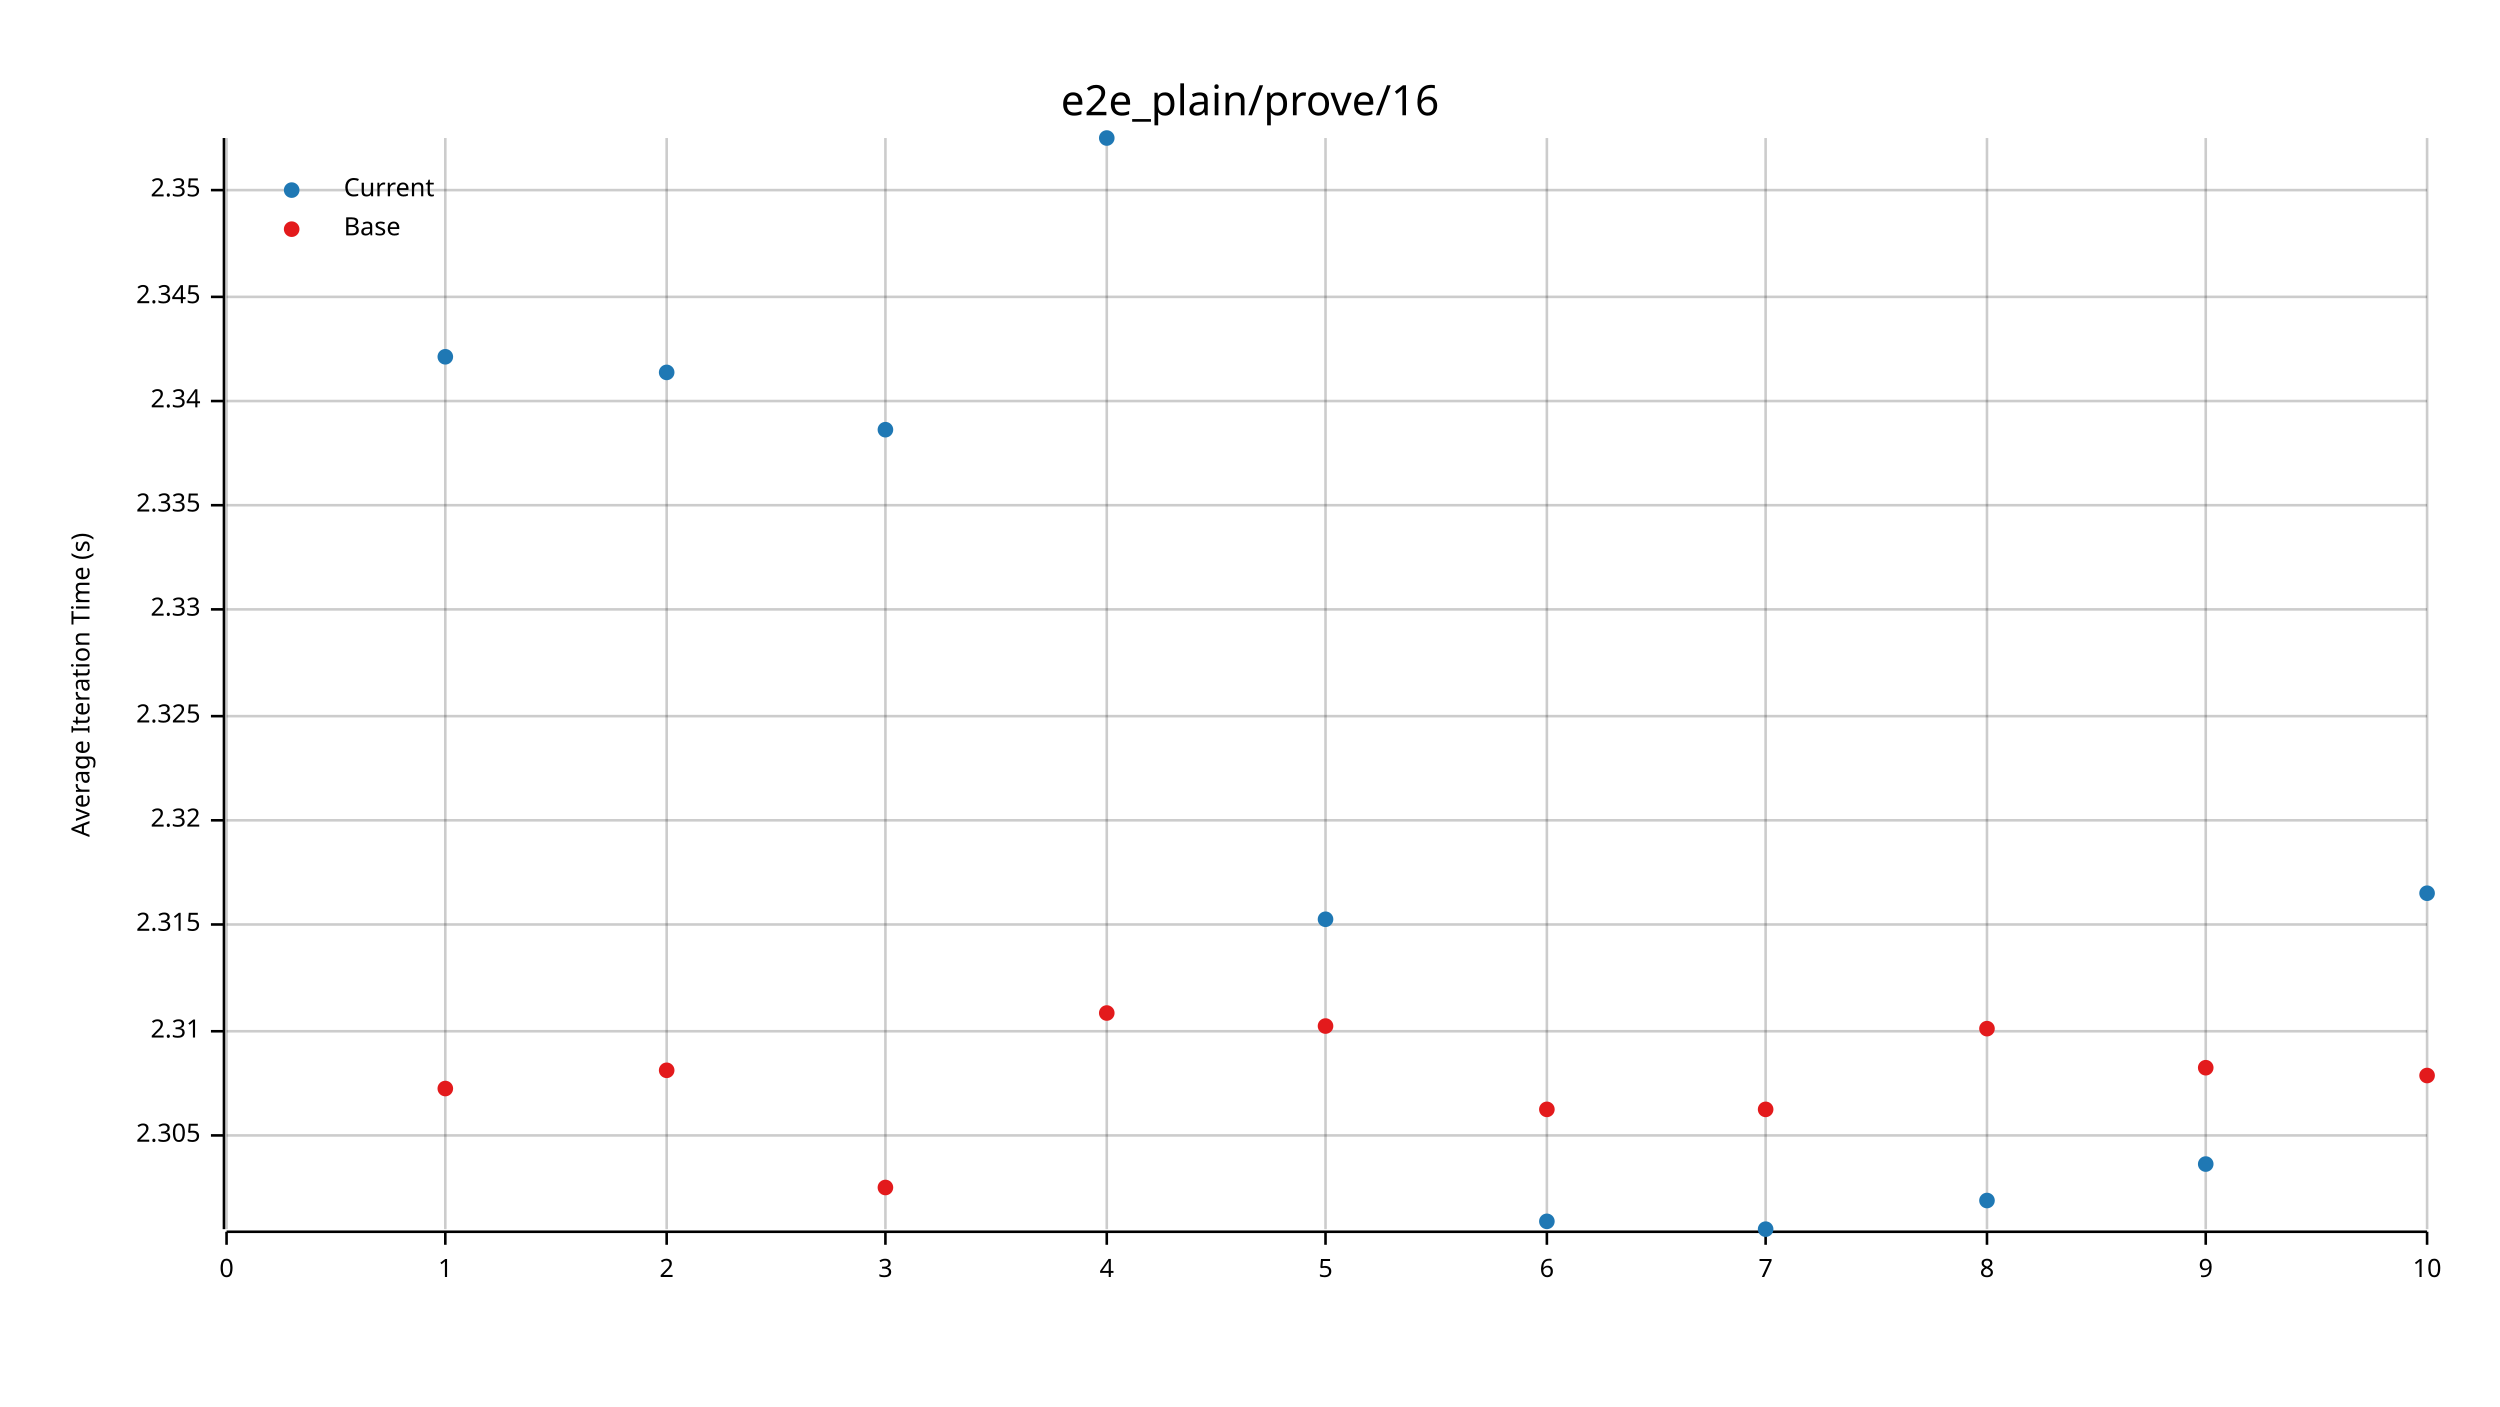
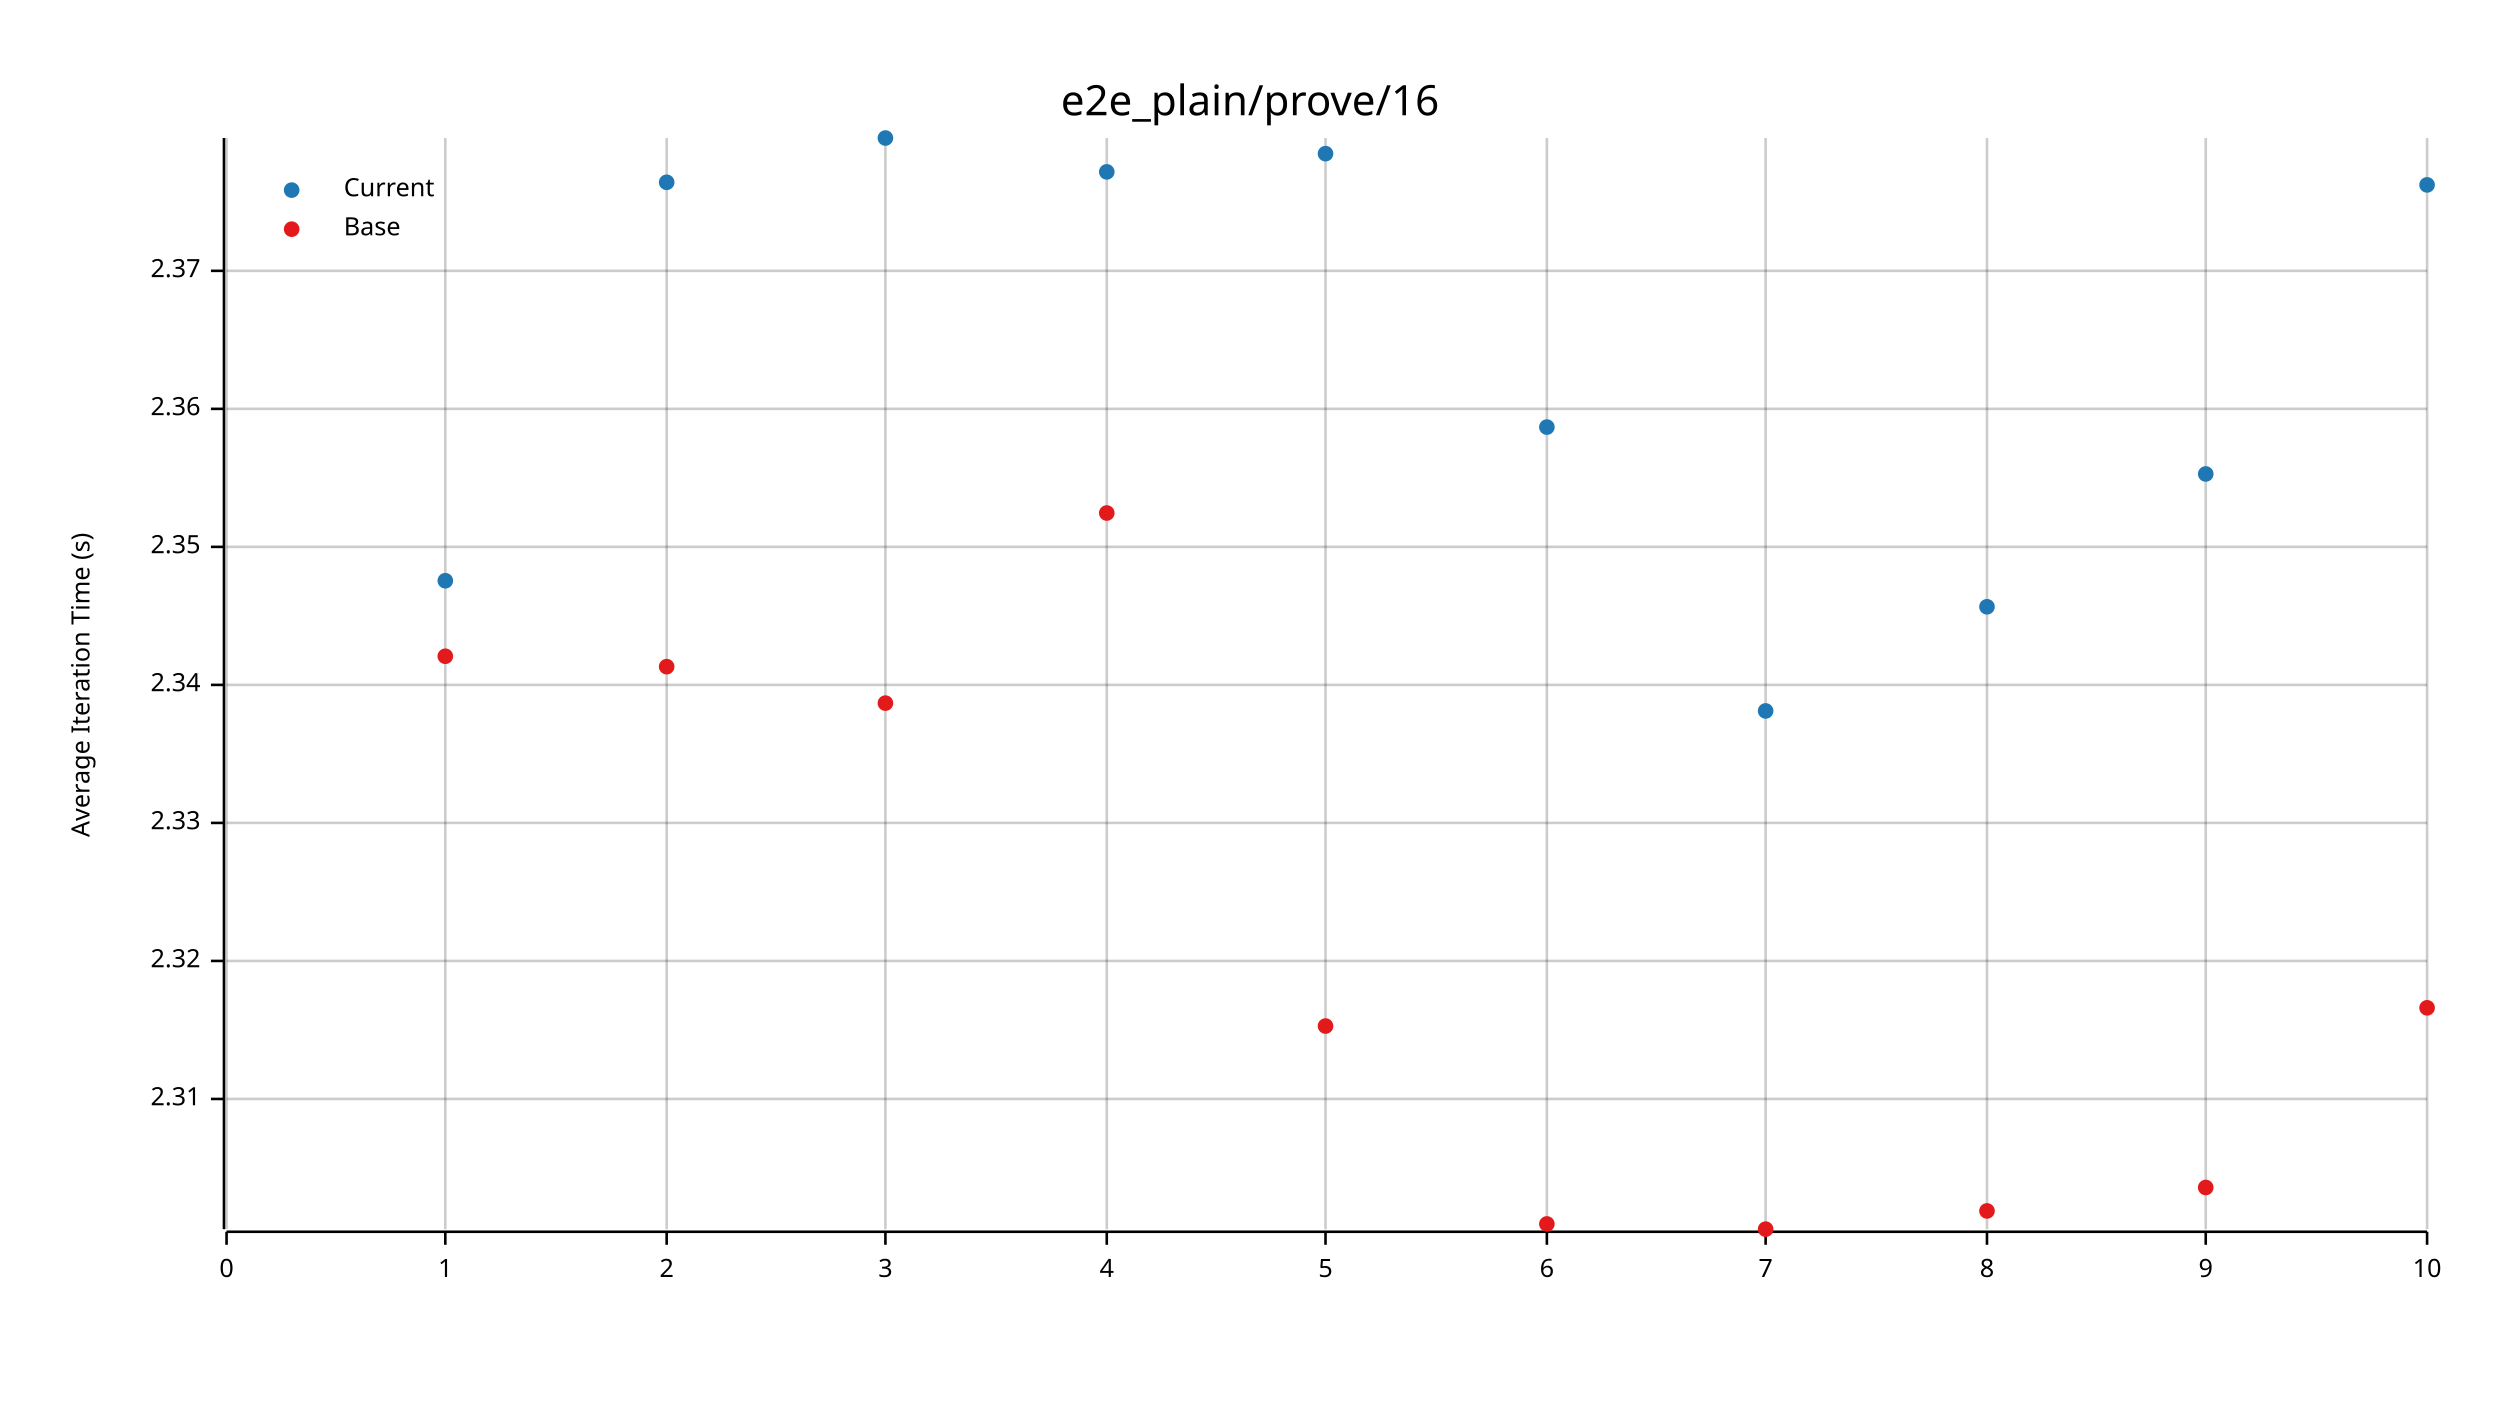
<svg xmlns="http://www.w3.org/2000/svg" width="960" height="540" viewBox="0 0 960 540">
  <text x="480" y="32" dy="0.76em" text-anchor="middle" font-family="sans-serif" font-size="16.129" opacity="1" fill="#000000">
e2e_plain/prove/16
</text>
  <text x="27" y="263" dy="0.76em" text-anchor="middle" font-family="sans-serif" font-size="9.677" opacity="1" fill="#000000" transform="rotate(270, 27, 263)">
Average Iteration Time (s)
</text>
  <line opacity="0.2" stroke="#000000" stroke-width="1" x1="87" y1="472" x2="87" y2="53" />
  <line opacity="0.2" stroke="#000000" stroke-width="1" x1="171" y1="472" x2="171" y2="53" />
  <line opacity="0.2" stroke="#000000" stroke-width="1" x1="256" y1="472" x2="256" y2="53" />
  <line opacity="0.2" stroke="#000000" stroke-width="1" x1="340" y1="472" x2="340" y2="53" />
  <line opacity="0.2" stroke="#000000" stroke-width="1" x1="425" y1="472" x2="425" y2="53" />
  <line opacity="0.2" stroke="#000000" stroke-width="1" x1="509" y1="472" x2="509" y2="53" />
  <line opacity="0.2" stroke="#000000" stroke-width="1" x1="594" y1="472" x2="594" y2="53" />
  <line opacity="0.2" stroke="#000000" stroke-width="1" x1="678" y1="472" x2="678" y2="53" />
  <line opacity="0.2" stroke="#000000" stroke-width="1" x1="763" y1="472" x2="763" y2="53" />
  <line opacity="0.2" stroke="#000000" stroke-width="1" x1="847" y1="472" x2="847" y2="53" />
  <line opacity="0.2" stroke="#000000" stroke-width="1" x1="932" y1="472" x2="932" y2="53" />
-   <line opacity="0.2" stroke="#000000" stroke-width="1" x1="87" y1="436" x2="932" y2="436" />
-   <line opacity="0.2" stroke="#000000" stroke-width="1" x1="87" y1="396" x2="932" y2="396" />
-   <line opacity="0.2" stroke="#000000" stroke-width="1" x1="87" y1="355" x2="932" y2="355" />
-   <line opacity="0.2" stroke="#000000" stroke-width="1" x1="87" y1="315" x2="932" y2="315" />
-   <line opacity="0.2" stroke="#000000" stroke-width="1" x1="87" y1="275" x2="932" y2="275" />
-   <line opacity="0.2" stroke="#000000" stroke-width="1" x1="87" y1="234" x2="932" y2="234" />
-   <line opacity="0.2" stroke="#000000" stroke-width="1" x1="87" y1="194" x2="932" y2="194" />
-   <line opacity="0.2" stroke="#000000" stroke-width="1" x1="87" y1="154" x2="932" y2="154" />
-   <line opacity="0.2" stroke="#000000" stroke-width="1" x1="87" y1="114" x2="932" y2="114" />
-   <line opacity="0.2" stroke="#000000" stroke-width="1" x1="87" y1="73" x2="932" y2="73" />
+   <line opacity="0.2" stroke="#000000" stroke-width="1" x1="87" y1="422" x2="932" y2="422" />
+   <line opacity="0.2" stroke="#000000" stroke-width="1" x1="87" y1="369" x2="932" y2="369" />
+   <line opacity="0.2" stroke="#000000" stroke-width="1" x1="87" y1="316" x2="932" y2="316" />
+   <line opacity="0.2" stroke="#000000" stroke-width="1" x1="87" y1="263" x2="932" y2="263" />
+   <line opacity="0.2" stroke="#000000" stroke-width="1" x1="87" y1="210" x2="932" y2="210" />
+   <line opacity="0.2" stroke="#000000" stroke-width="1" x1="87" y1="157" x2="932" y2="157" />
+   <line opacity="0.2" stroke="#000000" stroke-width="1" x1="87" y1="104" x2="932" y2="104" />
  <polyline fill="none" opacity="1" stroke="#000000" stroke-width="1" points="86,53 86,472 " />
-   <text x="77" y="436" dy="0.5ex" text-anchor="end" font-family="sans-serif" font-size="9.677" opacity="1" fill="#000000">
- 2.305
- </text>
-   <polyline fill="none" opacity="1" stroke="#000000" stroke-width="1" points="81,436 86,436 " />
-   <text x="77" y="396" dy="0.5ex" text-anchor="end" font-family="sans-serif" font-size="9.677" opacity="1" fill="#000000">
+   <text x="77" y="422" dy="0.5ex" text-anchor="end" font-family="sans-serif" font-size="9.677" opacity="1" fill="#000000">
2.31
</text>
-   <polyline fill="none" opacity="1" stroke="#000000" stroke-width="1" points="81,396 86,396 " />
-   <text x="77" y="355" dy="0.5ex" text-anchor="end" font-family="sans-serif" font-size="9.677" opacity="1" fill="#000000">
- 2.315
- </text>
-   <polyline fill="none" opacity="1" stroke="#000000" stroke-width="1" points="81,355 86,355 " />
-   <text x="77" y="315" dy="0.5ex" text-anchor="end" font-family="sans-serif" font-size="9.677" opacity="1" fill="#000000">
+   <polyline fill="none" opacity="1" stroke="#000000" stroke-width="1" points="81,422 86,422 " />
+   <text x="77" y="369" dy="0.5ex" text-anchor="end" font-family="sans-serif" font-size="9.677" opacity="1" fill="#000000">
2.32
</text>
-   <polyline fill="none" opacity="1" stroke="#000000" stroke-width="1" points="81,315 86,315 " />
-   <text x="77" y="275" dy="0.5ex" text-anchor="end" font-family="sans-serif" font-size="9.677" opacity="1" fill="#000000">
- 2.325
- </text>
-   <polyline fill="none" opacity="1" stroke="#000000" stroke-width="1" points="81,275 86,275 " />
-   <text x="77" y="234" dy="0.5ex" text-anchor="end" font-family="sans-serif" font-size="9.677" opacity="1" fill="#000000">
+   <polyline fill="none" opacity="1" stroke="#000000" stroke-width="1" points="81,369 86,369 " />
+   <text x="77" y="316" dy="0.5ex" text-anchor="end" font-family="sans-serif" font-size="9.677" opacity="1" fill="#000000">
2.33
</text>
-   <polyline fill="none" opacity="1" stroke="#000000" stroke-width="1" points="81,234 86,234 " />
-   <text x="77" y="194" dy="0.5ex" text-anchor="end" font-family="sans-serif" font-size="9.677" opacity="1" fill="#000000">
- 2.335
- </text>
-   <polyline fill="none" opacity="1" stroke="#000000" stroke-width="1" points="81,194 86,194 " />
-   <text x="77" y="154" dy="0.5ex" text-anchor="end" font-family="sans-serif" font-size="9.677" opacity="1" fill="#000000">
+   <polyline fill="none" opacity="1" stroke="#000000" stroke-width="1" points="81,316 86,316 " />
+   <text x="77" y="263" dy="0.5ex" text-anchor="end" font-family="sans-serif" font-size="9.677" opacity="1" fill="#000000">
2.34
</text>
-   <polyline fill="none" opacity="1" stroke="#000000" stroke-width="1" points="81,154 86,154 " />
-   <text x="77" y="114" dy="0.5ex" text-anchor="end" font-family="sans-serif" font-size="9.677" opacity="1" fill="#000000">
- 2.345
- </text>
-   <polyline fill="none" opacity="1" stroke="#000000" stroke-width="1" points="81,114 86,114 " />
-   <text x="77" y="73" dy="0.5ex" text-anchor="end" font-family="sans-serif" font-size="9.677" opacity="1" fill="#000000">
+   <polyline fill="none" opacity="1" stroke="#000000" stroke-width="1" points="81,263 86,263 " />
+   <text x="77" y="210" dy="0.5ex" text-anchor="end" font-family="sans-serif" font-size="9.677" opacity="1" fill="#000000">
2.35
</text>
-   <polyline fill="none" opacity="1" stroke="#000000" stroke-width="1" points="81,73 86,73 " />
+   <polyline fill="none" opacity="1" stroke="#000000" stroke-width="1" points="81,210 86,210 " />
+   <text x="77" y="157" dy="0.5ex" text-anchor="end" font-family="sans-serif" font-size="9.677" opacity="1" fill="#000000">
+ 2.36
+ </text>
+   <polyline fill="none" opacity="1" stroke="#000000" stroke-width="1" points="81,157 86,157 " />
+   <text x="77" y="104" dy="0.5ex" text-anchor="end" font-family="sans-serif" font-size="9.677" opacity="1" fill="#000000">
+ 2.37
+ </text>
+   <polyline fill="none" opacity="1" stroke="#000000" stroke-width="1" points="81,104 86,104 " />
  <polyline fill="none" opacity="1" stroke="#000000" stroke-width="1" points="87,473 932,473 " />
  <text x="87" y="483" dy="0.76em" text-anchor="middle" font-family="sans-serif" font-size="9.677" opacity="1" fill="#000000">
0
</text>
  <polyline fill="none" opacity="1" stroke="#000000" stroke-width="1" points="87,473 87,478 " />
  <text x="171" y="483" dy="0.76em" text-anchor="middle" font-family="sans-serif" font-size="9.677" opacity="1" fill="#000000">
1
</text>
  <polyline fill="none" opacity="1" stroke="#000000" stroke-width="1" points="171,473 171,478 " />
  <text x="256" y="483" dy="0.76em" text-anchor="middle" font-family="sans-serif" font-size="9.677" opacity="1" fill="#000000">
2
</text>
  <polyline fill="none" opacity="1" stroke="#000000" stroke-width="1" points="256,473 256,478 " />
  <text x="340" y="483" dy="0.76em" text-anchor="middle" font-family="sans-serif" font-size="9.677" opacity="1" fill="#000000">
3
</text>
  <polyline fill="none" opacity="1" stroke="#000000" stroke-width="1" points="340,473 340,478 " />
  <text x="425" y="483" dy="0.76em" text-anchor="middle" font-family="sans-serif" font-size="9.677" opacity="1" fill="#000000">
4
</text>
  <polyline fill="none" opacity="1" stroke="#000000" stroke-width="1" points="425,473 425,478 " />
  <text x="509" y="483" dy="0.76em" text-anchor="middle" font-family="sans-serif" font-size="9.677" opacity="1" fill="#000000">
5
</text>
  <polyline fill="none" opacity="1" stroke="#000000" stroke-width="1" points="509,473 509,478 " />
  <text x="594" y="483" dy="0.76em" text-anchor="middle" font-family="sans-serif" font-size="9.677" opacity="1" fill="#000000">
6
</text>
  <polyline fill="none" opacity="1" stroke="#000000" stroke-width="1" points="594,473 594,478 " />
  <text x="678" y="483" dy="0.76em" text-anchor="middle" font-family="sans-serif" font-size="9.677" opacity="1" fill="#000000">
7
</text>
  <polyline fill="none" opacity="1" stroke="#000000" stroke-width="1" points="678,473 678,478 " />
  <text x="763" y="483" dy="0.76em" text-anchor="middle" font-family="sans-serif" font-size="9.677" opacity="1" fill="#000000">
8
</text>
  <polyline fill="none" opacity="1" stroke="#000000" stroke-width="1" points="763,473 763,478 " />
  <text x="847" y="483" dy="0.76em" text-anchor="middle" font-family="sans-serif" font-size="9.677" opacity="1" fill="#000000">
9
</text>
  <polyline fill="none" opacity="1" stroke="#000000" stroke-width="1" points="847,473 847,478 " />
  <text x="932" y="483" dy="0.76em" text-anchor="middle" font-family="sans-serif" font-size="9.677" opacity="1" fill="#000000">
10
</text>
  <polyline fill="none" opacity="1" stroke="#000000" stroke-width="1" points="932,473 932,478 " />
-   <circle cx="171" cy="137" r="3" opacity="1" fill="#1F78B4" stroke="none" stroke-width="1" />
-   <circle cx="256" cy="143" r="3" opacity="1" fill="#1F78B4" stroke="none" stroke-width="1" />
-   <circle cx="340" cy="165" r="3" opacity="1" fill="#1F78B4" stroke="none" stroke-width="1" />
-   <circle cx="425" cy="53" r="3" opacity="1" fill="#1F78B4" stroke="none" stroke-width="1" />
-   <circle cx="509" cy="353" r="3" opacity="1" fill="#1F78B4" stroke="none" stroke-width="1" />
-   <circle cx="594" cy="469" r="3" opacity="1" fill="#1F78B4" stroke="none" stroke-width="1" />
-   <circle cx="678" cy="472" r="3" opacity="1" fill="#1F78B4" stroke="none" stroke-width="1" />
-   <circle cx="763" cy="461" r="3" opacity="1" fill="#1F78B4" stroke="none" stroke-width="1" />
-   <circle cx="847" cy="447" r="3" opacity="1" fill="#1F78B4" stroke="none" stroke-width="1" />
-   <circle cx="932" cy="343" r="3" opacity="1" fill="#1F78B4" stroke="none" stroke-width="1" />
-   <circle cx="171" cy="418" r="3" opacity="1" fill="#E31A1C" stroke="none" stroke-width="1" />
-   <circle cx="256" cy="411" r="3" opacity="1" fill="#E31A1C" stroke="none" stroke-width="1" />
-   <circle cx="340" cy="456" r="3" opacity="1" fill="#E31A1C" stroke="none" stroke-width="1" />
-   <circle cx="425" cy="389" r="3" opacity="1" fill="#E31A1C" stroke="none" stroke-width="1" />
+   <circle cx="171" cy="223" r="3" opacity="1" fill="#1F78B4" stroke="none" stroke-width="1" />
+   <circle cx="256" cy="70" r="3" opacity="1" fill="#1F78B4" stroke="none" stroke-width="1" />
+   <circle cx="340" cy="53" r="3" opacity="1" fill="#1F78B4" stroke="none" stroke-width="1" />
+   <circle cx="425" cy="66" r="3" opacity="1" fill="#1F78B4" stroke="none" stroke-width="1" />
+   <circle cx="509" cy="59" r="3" opacity="1" fill="#1F78B4" stroke="none" stroke-width="1" />
+   <circle cx="594" cy="164" r="3" opacity="1" fill="#1F78B4" stroke="none" stroke-width="1" />
+   <circle cx="678" cy="273" r="3" opacity="1" fill="#1F78B4" stroke="none" stroke-width="1" />
+   <circle cx="763" cy="233" r="3" opacity="1" fill="#1F78B4" stroke="none" stroke-width="1" />
+   <circle cx="847" cy="182" r="3" opacity="1" fill="#1F78B4" stroke="none" stroke-width="1" />
+   <circle cx="932" cy="71" r="3" opacity="1" fill="#1F78B4" stroke="none" stroke-width="1" />
+   <circle cx="171" cy="252" r="3" opacity="1" fill="#E31A1C" stroke="none" stroke-width="1" />
+   <circle cx="256" cy="256" r="3" opacity="1" fill="#E31A1C" stroke="none" stroke-width="1" />
+   <circle cx="340" cy="270" r="3" opacity="1" fill="#E31A1C" stroke="none" stroke-width="1" />
+   <circle cx="425" cy="197" r="3" opacity="1" fill="#E31A1C" stroke="none" stroke-width="1" />
  <circle cx="509" cy="394" r="3" opacity="1" fill="#E31A1C" stroke="none" stroke-width="1" />
-   <circle cx="594" cy="426" r="3" opacity="1" fill="#E31A1C" stroke="none" stroke-width="1" />
-   <circle cx="678" cy="426" r="3" opacity="1" fill="#E31A1C" stroke="none" stroke-width="1" />
-   <circle cx="763" cy="395" r="3" opacity="1" fill="#E31A1C" stroke="none" stroke-width="1" />
-   <circle cx="847" cy="410" r="3" opacity="1" fill="#E31A1C" stroke="none" stroke-width="1" />
-   <circle cx="932" cy="413" r="3" opacity="1" fill="#E31A1C" stroke="none" stroke-width="1" />
+   <circle cx="594" cy="470" r="3" opacity="1" fill="#E31A1C" stroke="none" stroke-width="1" />
+   <circle cx="678" cy="472" r="3" opacity="1" fill="#E31A1C" stroke="none" stroke-width="1" />
+   <circle cx="763" cy="465" r="3" opacity="1" fill="#E31A1C" stroke="none" stroke-width="1" />
+   <circle cx="847" cy="456" r="3" opacity="1" fill="#E31A1C" stroke="none" stroke-width="1" />
+   <circle cx="932" cy="387" r="3" opacity="1" fill="#E31A1C" stroke="none" stroke-width="1" />
  <text x="132" y="68" dy="0.76em" text-anchor="start" font-family="sans-serif" font-size="9.677" opacity="1" fill="#000000">
Current
</text>
  <text x="132" y="83" dy="0.76em" text-anchor="start" font-family="sans-serif" font-size="9.677" opacity="1" fill="#000000">
Base
</text>
  <circle cx="112" cy="73" r="3" opacity="1" fill="#1F78B4" stroke="none" stroke-width="1" />
  <circle cx="112" cy="88" r="3" opacity="1" fill="#E31A1C" stroke="none" stroke-width="1" />
</svg>
